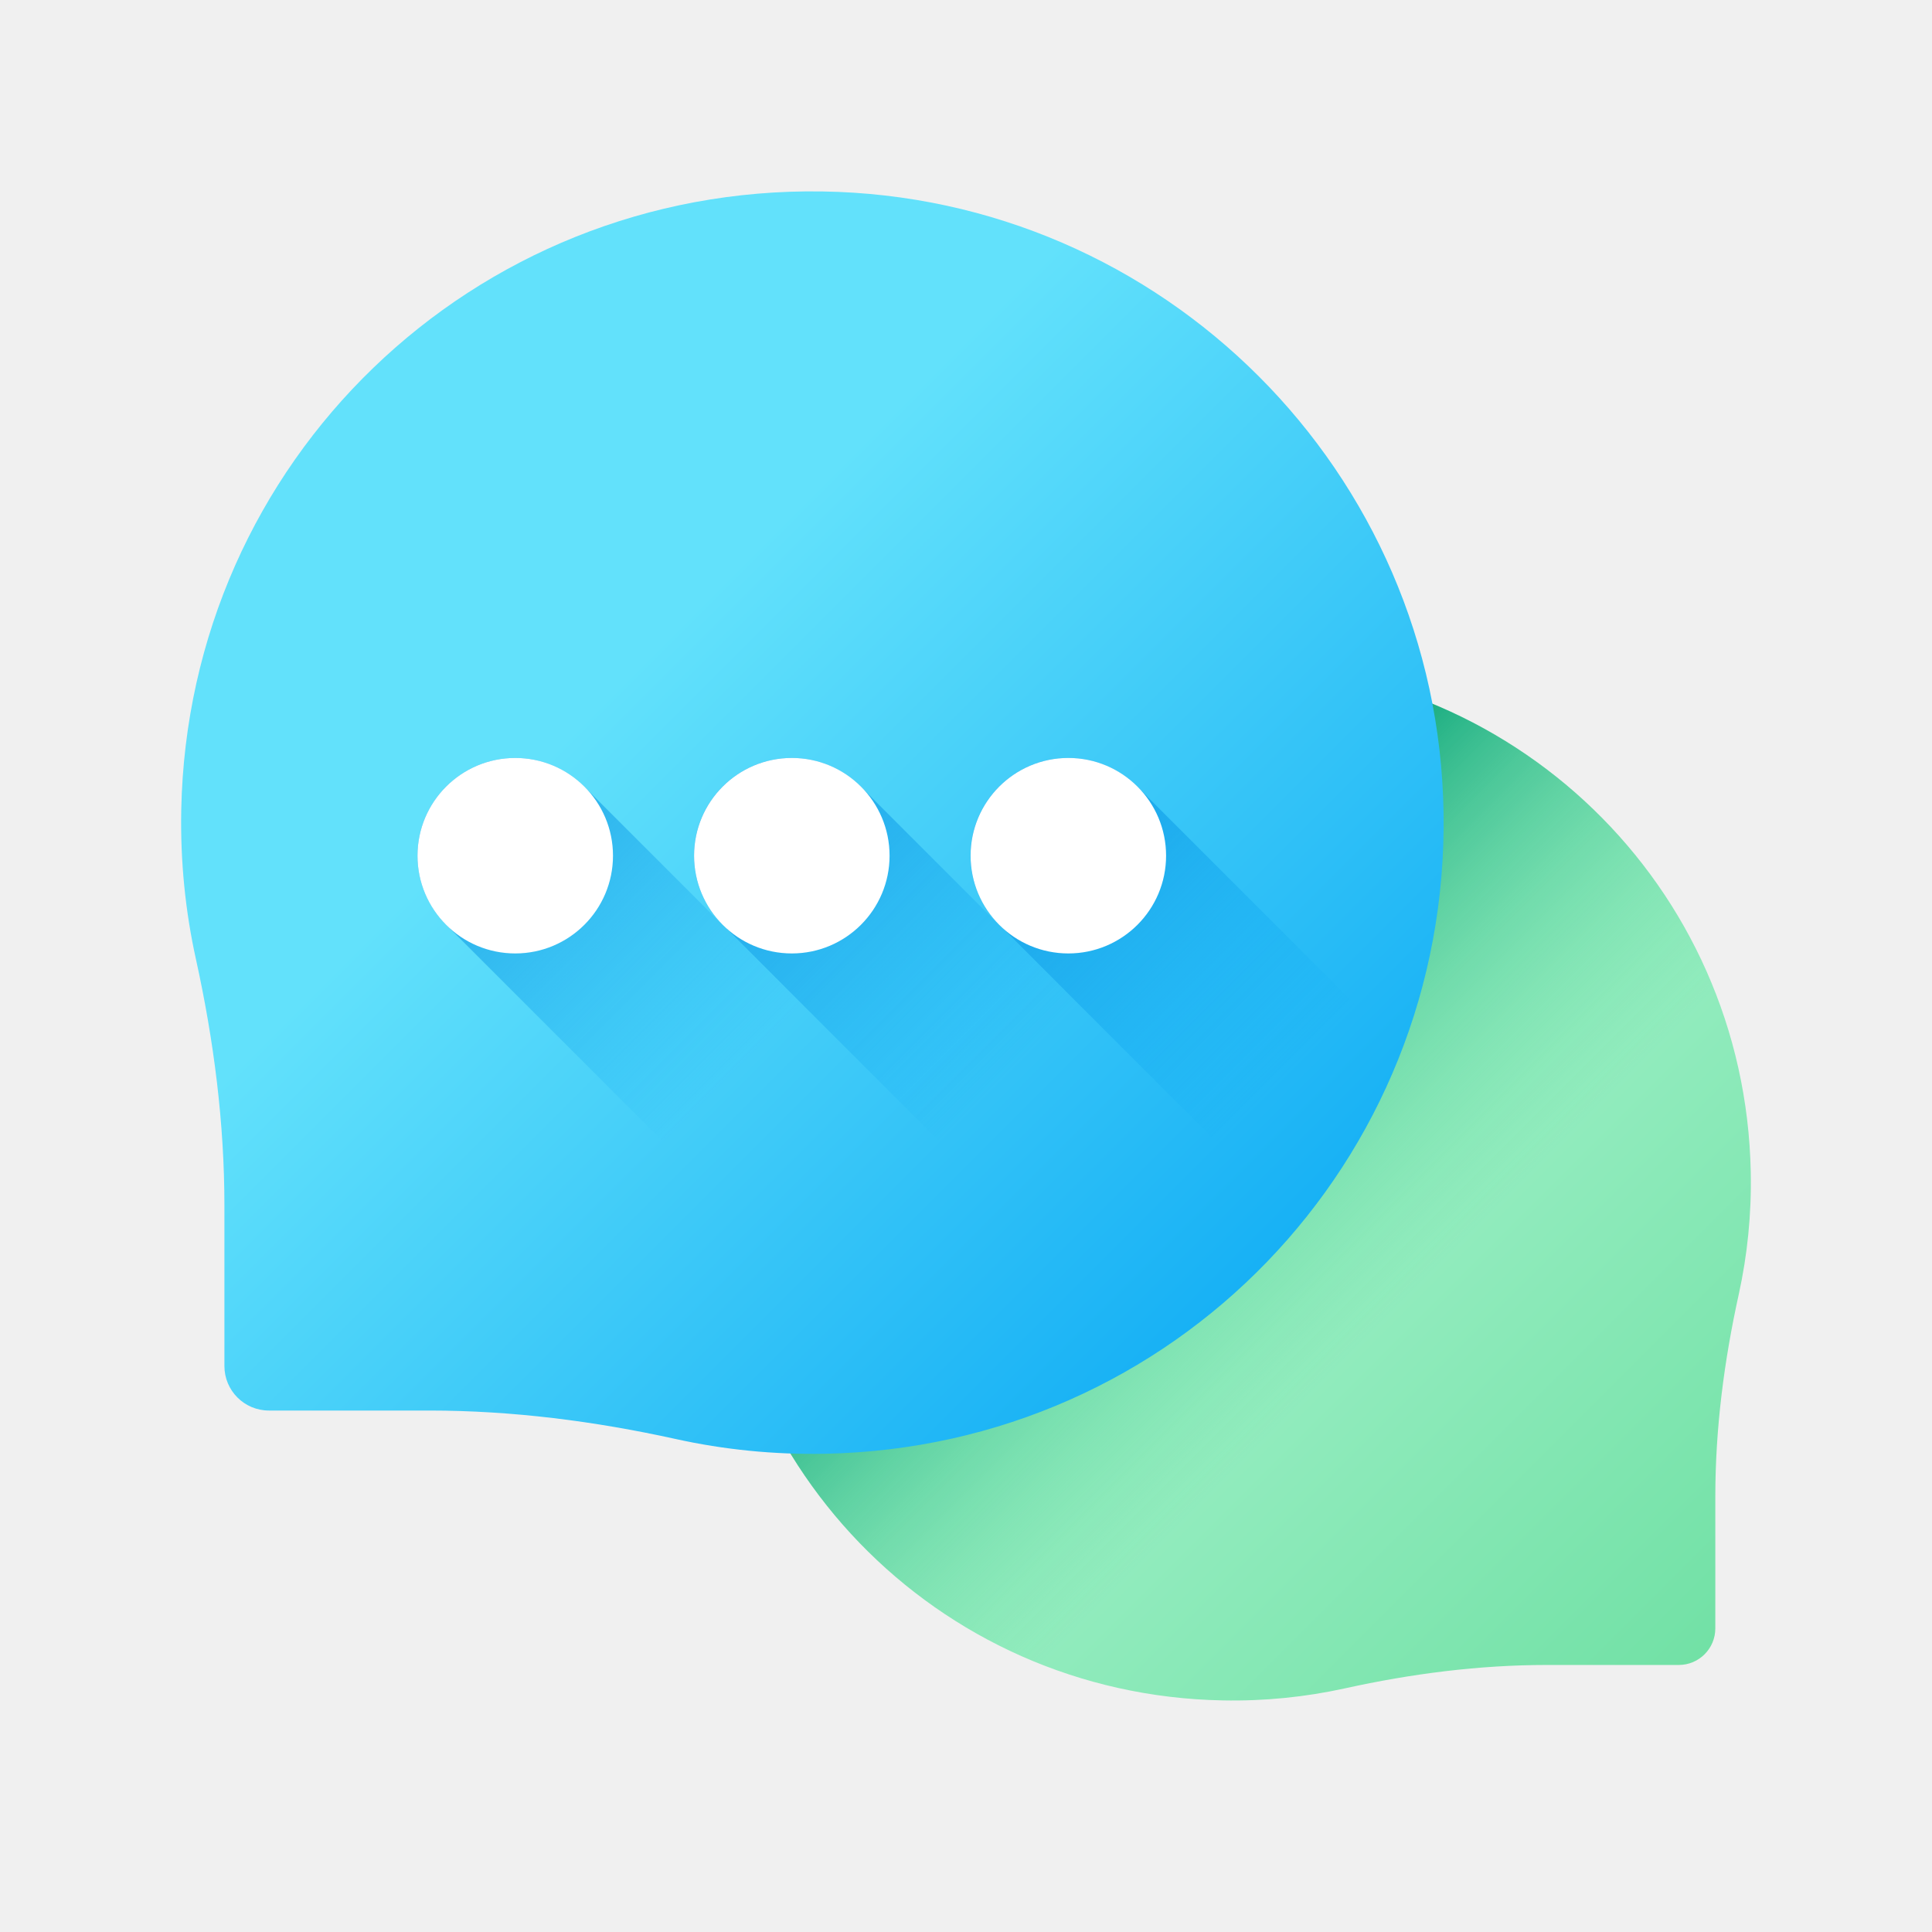
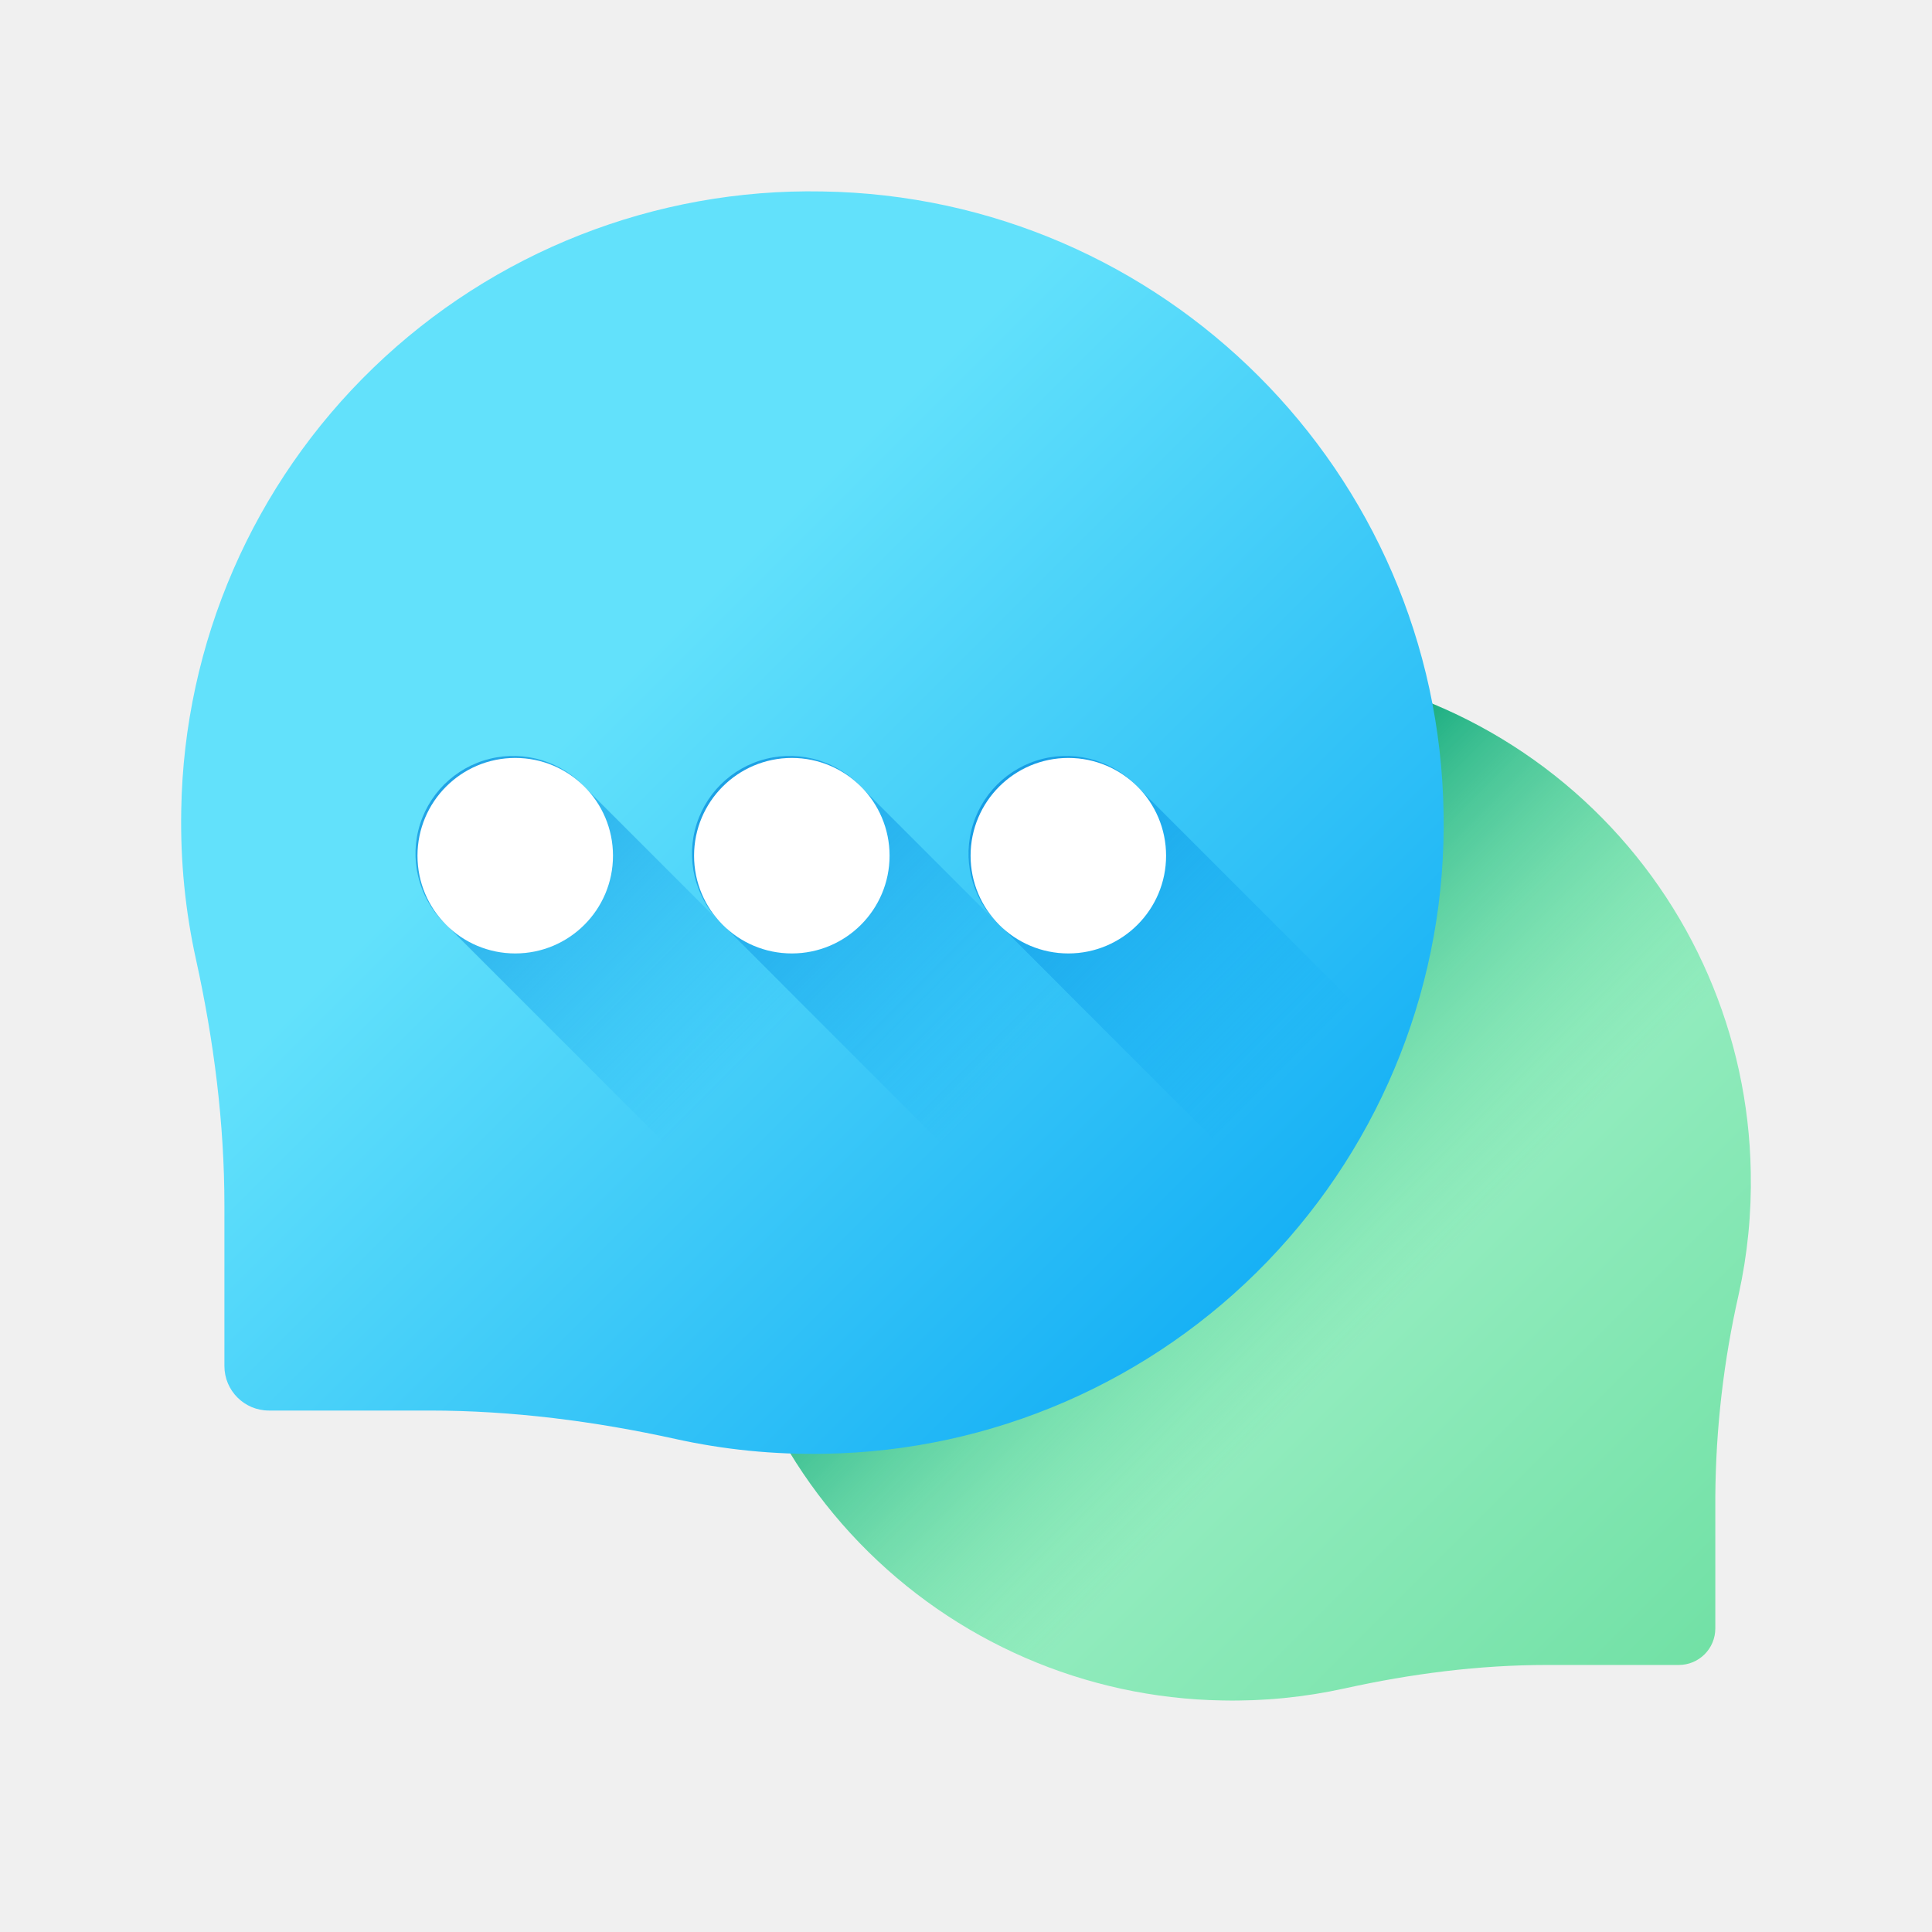
- <svg xmlns="http://www.w3.org/2000/svg" width="32px" height="32px" viewBox="0 0 32 32" version="1.1">
+ <svg xmlns="http://www.w3.org/2000/svg" width="32" height="32">
  <defs>
-     <linearGradient x1="39.907%" y1="39.91%" x2="113.315%" y2="113.318%" id="linearGradient-1">
-       <stop stop-color="#A7F3CE" offset="0%" />
-       <stop stop-color="#61DB99" offset="100%" />
+     <linearGradient id="a" x1="39.907%" x2="113.315%" y1="39.91%" y2="113.318%">
+       <stop offset="0%" stop-color="#A7F3CE" />
+       <stop offset="100%" stop-color="#61DB99" />
    </linearGradient>
-     <linearGradient x1="63.937%" y1="63.939%" x2="32.757%" y2="32.762%" id="linearGradient-2">
-       <stop stop-color="#61DB99" stop-opacity="0" offset="0%" />
-       <stop stop-color="#009E74" offset="100%" />
+     <linearGradient id="b" x1="63.937%" x2="32.757%" y1="63.939%" y2="32.762%">
+       <stop offset="0%" stop-color="#61DB99" stop-opacity="0" />
+       <stop offset="100%" stop-color="#009E74" />
    </linearGradient>
-     <linearGradient x1="31.733%" y1="41.917%" x2="95.35%" y2="105.535%" id="linearGradient-3">
-       <stop stop-color="#62E1FB" offset="0%" />
-       <stop stop-color="#00A2F3" offset="100%" />
+     <linearGradient id="c" x1="31.733%" x2="95.35%" y1="41.917%" y2="105.535%">
+       <stop offset="0%" stop-color="#62E1FB" />
+       <stop offset="100%" stop-color="#00A2F3" />
    </linearGradient>
-     <linearGradient x1="76.768%" y1="76.773%" x2="-26.201%" y2="-26.193%" id="linearGradient-4">
-       <stop stop-color="#00A2F3" stop-opacity="0" offset="0%" />
-       <stop stop-color="#0075CD" offset="100%" />
+     <linearGradient id="d" x1="76.768%" x2="-26.201%" y1="76.773%" y2="-26.193%">
+       <stop offset="0%" stop-color="#00A2F3" stop-opacity="0" />
+       <stop offset="100%" stop-color="#0075CD" />
    </linearGradient>
-     <linearGradient x1="76.764%" y1="76.771%" x2="-26.203%" y2="-26.196%" id="linearGradient-5">
-       <stop stop-color="#00A2F3" stop-opacity="0" offset="0%" />
-       <stop stop-color="#0075CD" offset="100%" />
+     <linearGradient id="e" x1="76.764%" x2="-26.203%" y1="76.771%" y2="-26.196%">
+       <stop offset="0%" stop-color="#00A2F3" stop-opacity="0" />
+       <stop offset="100%" stop-color="#0075CD" />
    </linearGradient>
-     <linearGradient x1="76.764%" y1="76.772%" x2="-26.203%" y2="-26.195%" id="linearGradient-6">
-       <stop stop-color="#00A2F3" stop-opacity="0" offset="0%" />
-       <stop stop-color="#0075CD" offset="100%" />
+     <linearGradient id="f" x1="76.764%" x2="-26.203%" y1="76.772%" y2="-26.195%">
+       <stop offset="0%" stop-color="#00A2F3" stop-opacity="0" />
+       <stop offset="100%" stop-color="#0075CD" />
    </linearGradient>
  </defs>
-   <g id="comments" stroke="none" stroke-width="1" fill="none" fill-rule="evenodd">
-     <g id="1041916" transform="translate(3, 3.125)" fill-rule="nonzero">
-       <path d="M17.284,7.878 C22.032,7.805 25.906,11.542 25.998,16.289 C26.012,16.986 25.942,17.664 25.799,18.315 C25.556,19.417 25.411,20.538 25.411,21.666 L25.411,23.847 C25.411,24.181 25.14,24.452 24.806,24.452 L22.625,24.452 C21.497,24.452 20.376,24.597 19.274,24.84 C18.623,24.983 17.945,25.053 17.248,25.039 C12.501,24.948 8.764,21.073 8.837,16.326 C8.907,11.692 12.65,7.949 17.284,7.878 Z" id="Path" fill="url(#linearGradient-1)" />
-       <path d="M17.284,7.878 C22.032,7.805 25.906,11.542 25.998,16.289 C26.012,16.986 25.942,17.664 25.799,18.315 C25.556,19.417 25.411,20.538 25.411,21.666 L25.411,23.847 C25.411,24.181 25.14,24.452 24.806,24.452 L22.625,24.452 C21.497,24.452 20.376,24.597 19.274,24.84 C18.623,24.983 17.945,25.053 17.248,25.039 C12.501,24.948 8.764,21.073 8.837,16.326 C8.907,11.692 12.65,7.949 17.284,7.878 Z" id="Path" fill="url(#linearGradient-2)" />
-       <path d="M10.618,0.046 C4.835,-0.042 0.114,4.51 0.002,10.293 C-0.014,11.142 0.07,11.969 0.245,12.761 C0.541,14.104 0.717,15.47 0.717,16.844 L0.717,19.501 C0.717,19.908 1.047,20.238 1.454,20.238 L4.111,20.238 C5.486,20.238 6.852,20.414 8.194,20.71 C8.987,20.885 9.813,20.97 10.662,20.954 C16.446,20.842 20.998,16.121 20.91,10.338 C20.823,4.692 16.263,0.132 10.618,0.046 Z" id="Path" fill="url(#linearGradient-3)" />
-       <path d="M6.713,9.94 C6.418,9.626 6,9.429 5.534,9.429 C4.64,9.429 3.915,10.154 3.915,11.048 C3.915,11.513 4.112,11.931 4.426,12.227 L7.919,15.72 C8.215,16.034 8.633,16.231 9.098,16.231 C9.992,16.231 10.717,15.506 10.717,14.612 C10.717,14.147 10.52,13.729 10.206,13.433 L6.713,9.94 Z" id="Path" fill="url(#linearGradient-4)" />
-       <circle id="Oval" fill="#FFFFFF" cx="5.534" cy="11.048" r="1.619" />
-       <path d="M11.293,9.94 C10.998,9.626 10.58,9.429 10.114,9.429 C9.22,9.429 8.495,10.154 8.495,11.048 C8.495,11.513 8.692,11.931 9.006,12.227 L12.499,15.72 C12.795,16.034 13.213,16.231 13.678,16.231 C14.572,16.231 15.297,15.506 15.297,14.612 C15.297,14.147 15.1,13.729 14.786,13.433 L11.293,9.94 Z" id="Path" fill="url(#linearGradient-5)" />
-       <circle id="Oval" fill="#FFFFFF" cx="10.115" cy="11.048" r="1.619" />
-       <path d="M15.873,9.94 C15.577,9.626 15.159,9.429 14.694,9.429 C13.8,9.429 13.075,10.154 13.075,11.048 C13.075,11.513 13.272,11.931 13.586,12.227 L17.079,15.72 C17.375,16.034 17.793,16.231 18.258,16.231 C19.152,16.231 19.877,15.506 19.877,14.612 C19.877,14.147 19.68,13.729 19.366,13.433 L15.873,9.94 Z" id="Path" fill="url(#linearGradient-6)" />
-       <circle id="Oval" fill="#FFFFFF" cx="14.695" cy="11.048" r="1.619" />
-     </g>
+   <g fill="none" fill-rule="nonzero" transform="translate(3 3.125)">
+     <path fill="url(#a)" d="M17.284 7.878a8.553 8.553 0 0 1 8.714 8.41 8.6 8.6 0 0 1-.2 2.027 15.6 15.6 0 0 0-.387 3.351v2.181c0 .334-.27.605-.605.605h-2.18c-1.13 0-2.25.145-3.352.388a8.6 8.6 0 0 1-2.026.2 8.553 8.553 0 0 1-8.411-8.714 8.58 8.58 0 0 1 8.447-8.448" />
+     <path fill="url(#b)" d="M17.284 7.878a8.553 8.553 0 0 1 8.714 8.41 8.6 8.6 0 0 1-.2 2.027 15.6 15.6 0 0 0-.387 3.351v2.181c0 .334-.27.605-.605.605h-2.18c-1.13 0-2.25.145-3.352.388a8.6 8.6 0 0 1-2.026.2 8.553 8.553 0 0 1-8.411-8.714 8.58 8.58 0 0 1 8.447-8.448" />
+     <path fill="url(#c)" d="M10.618.046A10.42 10.42 0 0 0 .002 10.293c-.016.85.068 1.676.243 2.468.296 1.343.472 2.709.472 4.083v2.657c0 .407.33.737.737.737h2.657c1.375 0 2.741.176 4.083.472.793.175 1.62.26 2.468.244A10.42 10.42 0 0 0 20.91 10.338C20.823 4.692 16.263.132 10.618.046" />
+     <path fill="url(#d)" d="M6.713 9.94a1.62 1.62 0 1 0-2.287 2.287l3.493 3.493a1.62 1.62 0 1 0 2.287-2.287z" />
+     <circle cx="5.534" cy="11.048" r="1.619" fill="#FFF" />
+     <path fill="url(#e)" d="M11.293 9.94a1.62 1.62 0 1 0-2.287 2.287l3.493 3.493a1.62 1.62 0 1 0 2.287-2.287z" />
+     <circle cx="10.115" cy="11.048" r="1.619" fill="#FFF" />
+     <path fill="url(#f)" d="M15.873 9.94a1.62 1.62 0 1 0-2.287 2.287l3.493 3.493a1.62 1.62 0 1 0 2.287-2.287z" />
+     <circle cx="14.695" cy="11.048" r="1.619" fill="#FFF" />
  </g>
</svg>
